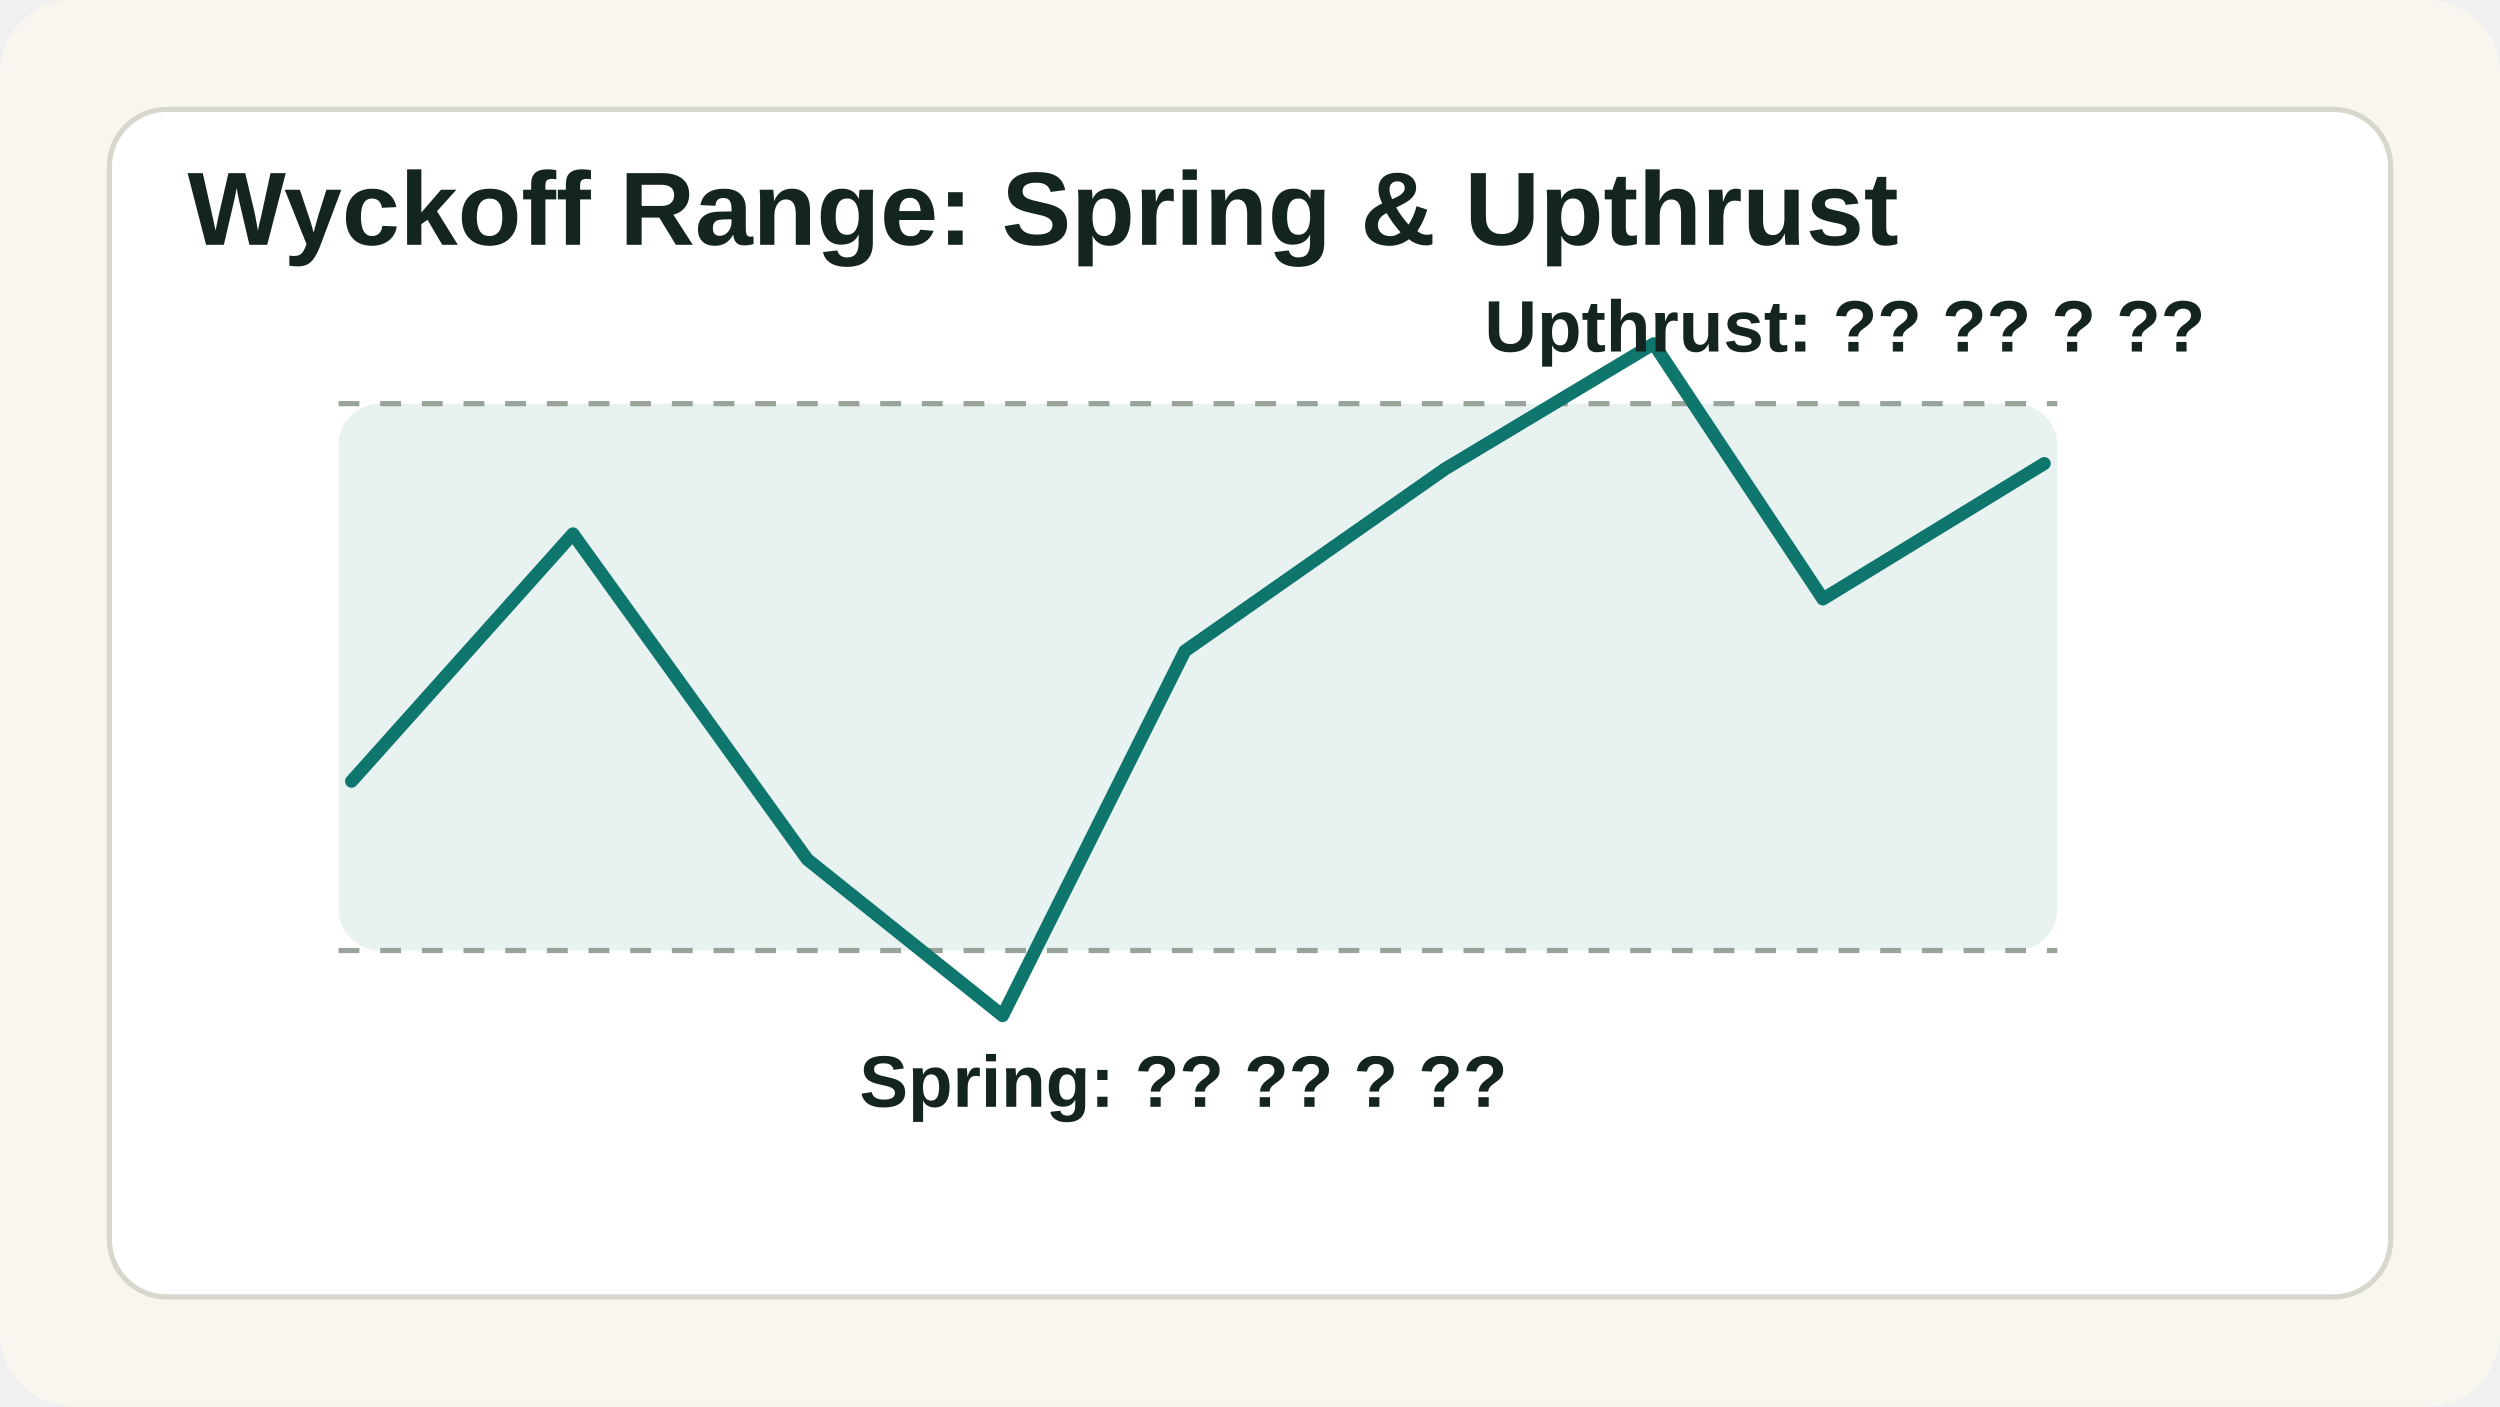
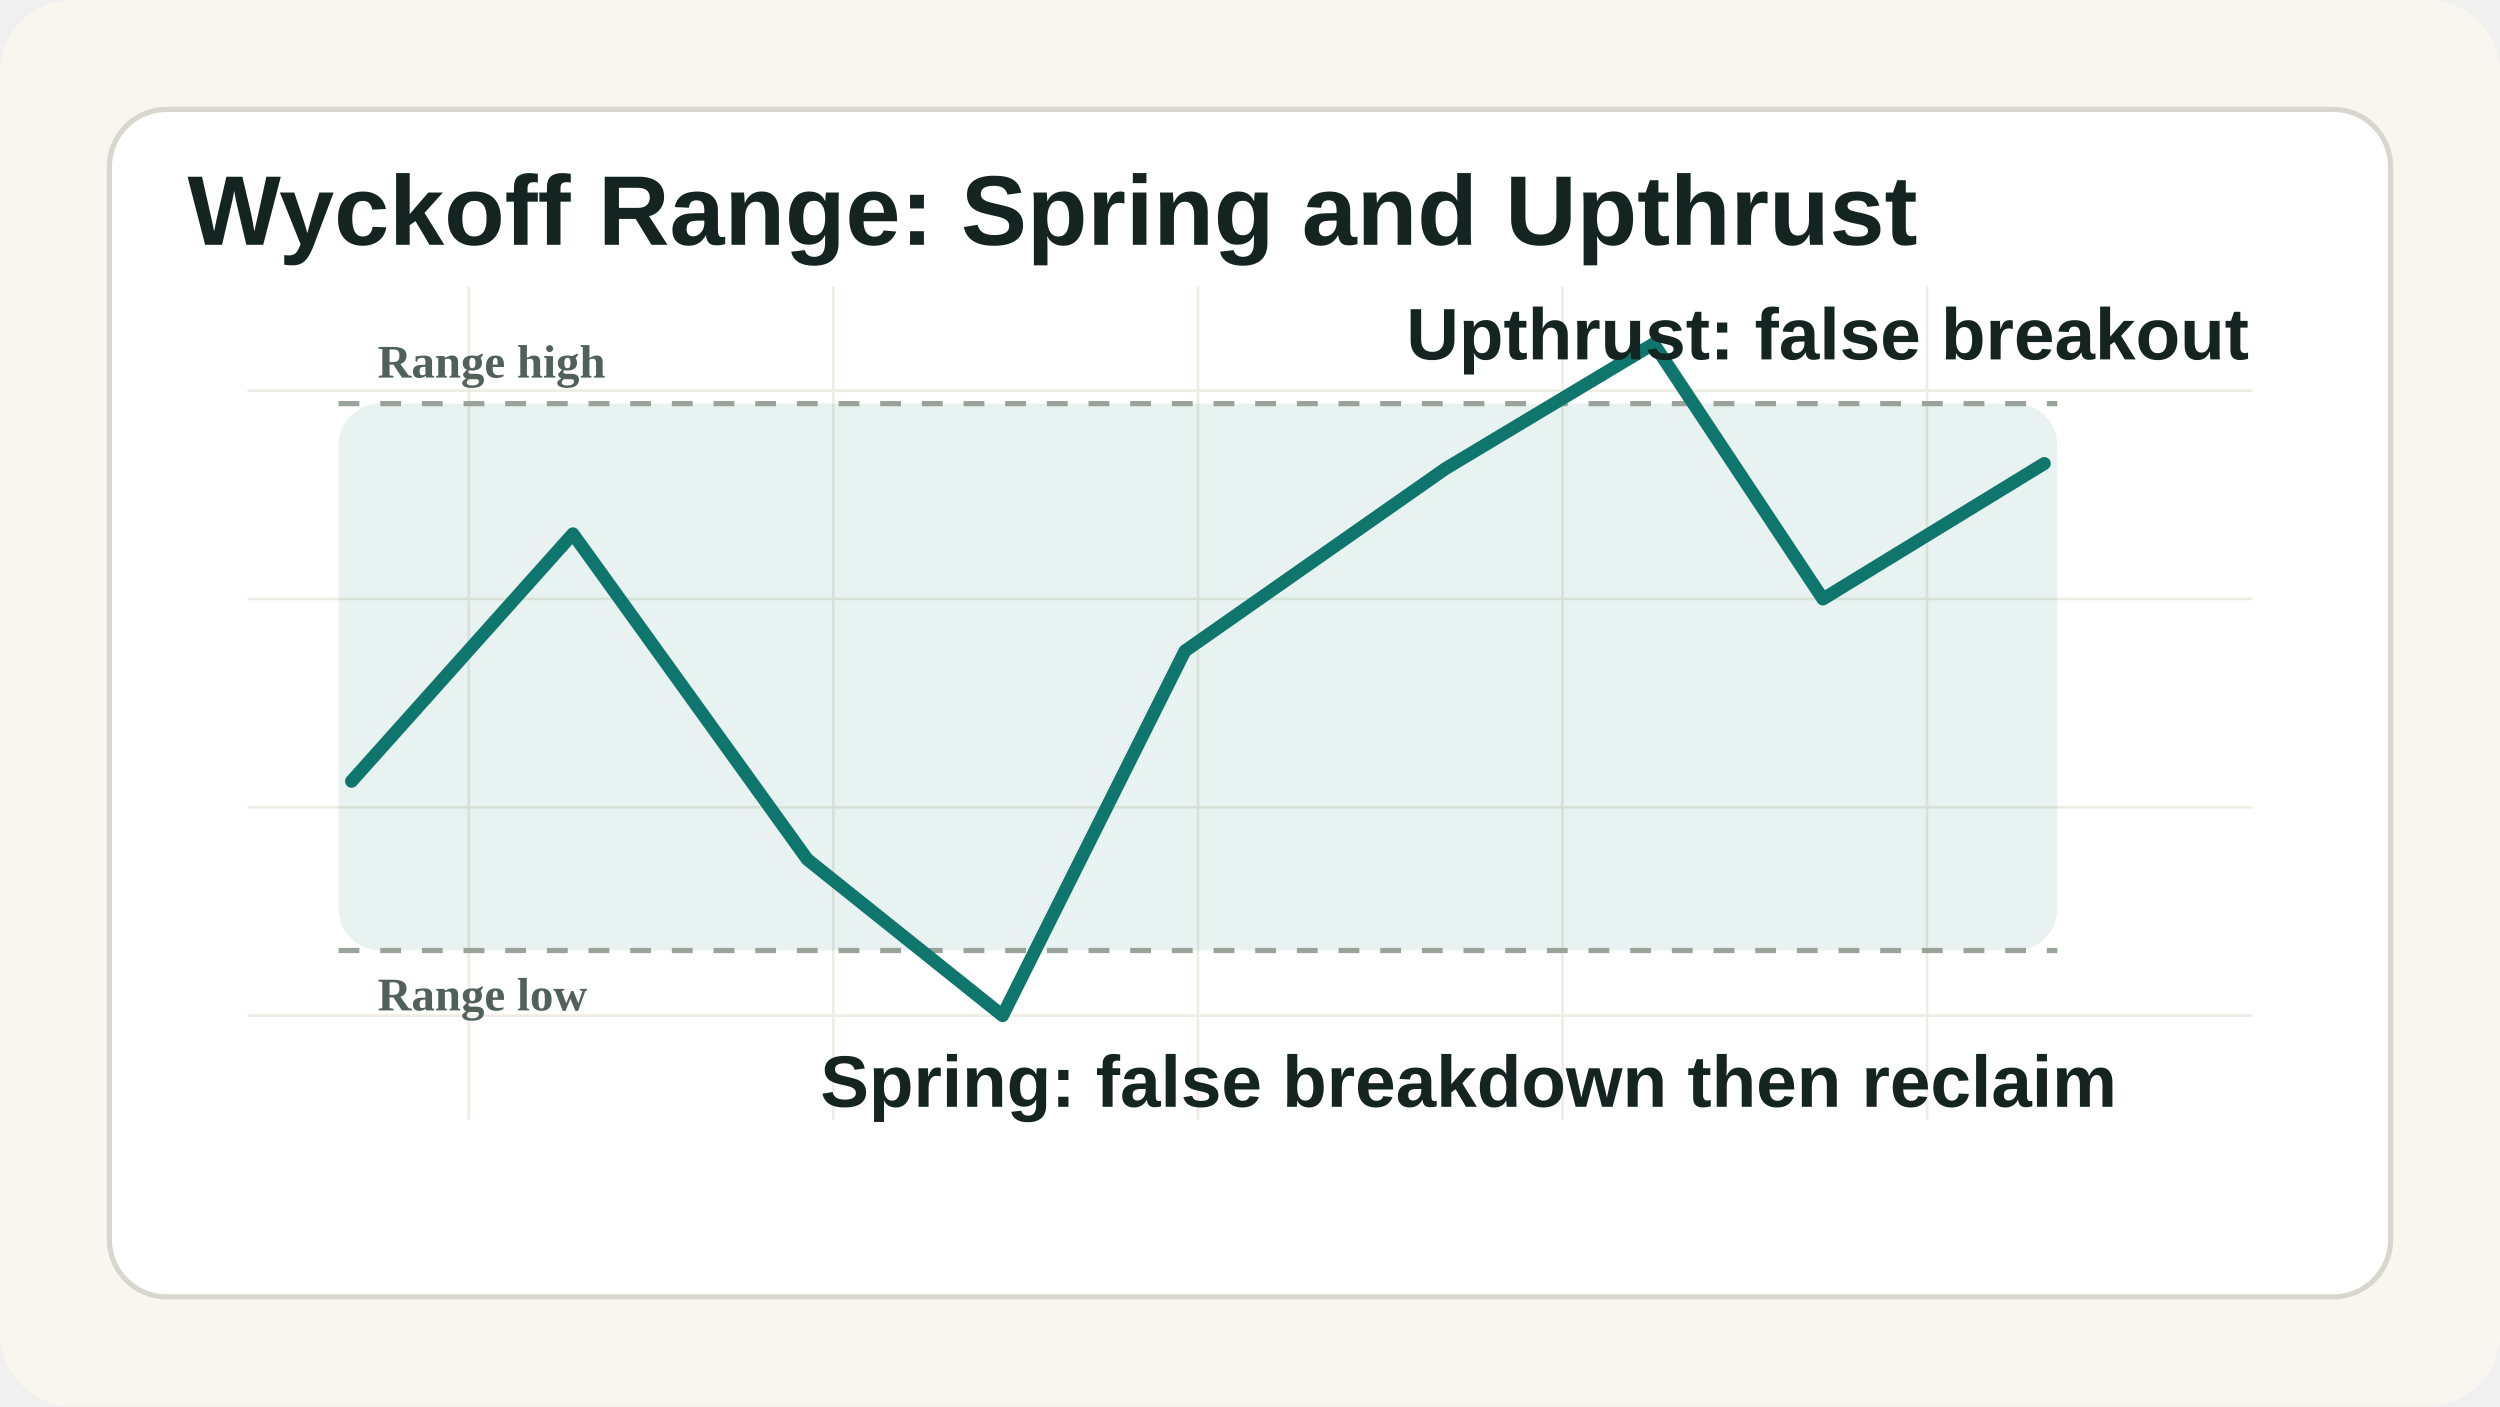
<svg xmlns="http://www.w3.org/2000/svg" width="960" height="540" viewBox="0 0 960 540" role="img">
  <defs>
-     <style>.bg{fill:#f8f6ef}.panel{fill:#fff;stroke:#d8d7cd;stroke-width:2}.axis{stroke:#98a39a;stroke-width:2}.up{stroke:#0f766e;stroke-width:5;fill:none;stroke-linecap:round;stroke-linejoin:round}.down{stroke:#b45309;stroke-width:5;fill:none;stroke-linecap:round;stroke-linejoin:round}.muted{stroke:#647067;stroke-width:3;fill:none;stroke-linecap:round;stroke-linejoin:round}.zone{fill:#0f766e;opacity:.10}.risk{fill:#b45309;opacity:.13}.txt{font-family:Arial,'Noto Sans KR',sans-serif;fill:#142420;font-weight:700}.small{font-size:20px}.mid{font-size:28px}.big{font-size:40px}.thin{font-weight:500;fill:#50605a}.dash{stroke-dasharray:8 8}</style>
+     <style>.bg{fill:#f8f6ef}.panel{fill:#fff;stroke:#d8d7cd;stroke-width:2}.grid{stroke:#e8e5da;stroke-width:1}.axis{stroke:#98a39a;stroke-width:2}.up{stroke:#0f766e;stroke-width:5;fill:none;stroke-linecap:round;stroke-linejoin:round}.down{stroke:#b45309;stroke-width:5;fill:none;stroke-linecap:round;stroke-linejoin:round}.muted{stroke:#647067;stroke-width:3;fill:none;stroke-linecap:round;stroke-linejoin:round}.thin{stroke:#647067;stroke-width:2;fill:none;stroke-linecap:round;stroke-linejoin:round}.dash{stroke-dasharray:8 8}.zone{fill:#0f766e;opacity:.10}.risk{fill:#b45309;opacity:.13}.target{fill:#0f766e;opacity:.16}.txt{font-family:Arial,sans-serif;fill:#142420;font-weight:700}.small{font-size:20px}.mid{font-size:28px}.big{font-size:38px}.note{font-size:18px;fill:#50605a;font-weight:600}.label{fill:#fff;font-size:16px;font-weight:700}</style>
  </defs>
  <rect class="bg" width="960" height="540" rx="28" />
  <rect class="panel" x="42" y="42" width="876" height="456" rx="22" />
-   <text class="txt big" x="72" y="94">Wyckoff Range: Spring &amp; Upthrust</text>
+   <g opacity=".75">
+     <path class="grid" d="M95 150H865M95 230H865M95 310H865M95 390H865M180 110V430M320 110V430M460 110V430M600 110V430M740 110V430" />
+   </g>
+   <text class="txt big" x="72" y="94">Wyckoff Range: Spring and Upthrust</text>
  <rect class="zone" x="130" y="155" width="660" height="210" rx="16" />
  <path class="axis dash" d="M130 155H790M130 365H790" />
  <path class="up" d="M135 300L220 205L310 330L385 390L455 250L555 180L635 132L700 230L785 178" />
-   <text class="txt mid" x="330" y="425">Spring: ?? ?? ? ??</text>
-   <text class="txt mid" x="570" y="135">Upthrust: ?? ?? ? ??</text>
+   <text class="txt mid" x="315" y="425">Spring: false breakdown then reclaim</text>
+   <text class="txt mid" x="540" y="138">Upthrust: false breakout</text>
+   <text class="note" x="145" y="388">Range low</text>
+   <text class="note" x="145" y="145">Range high</text>
</svg>
